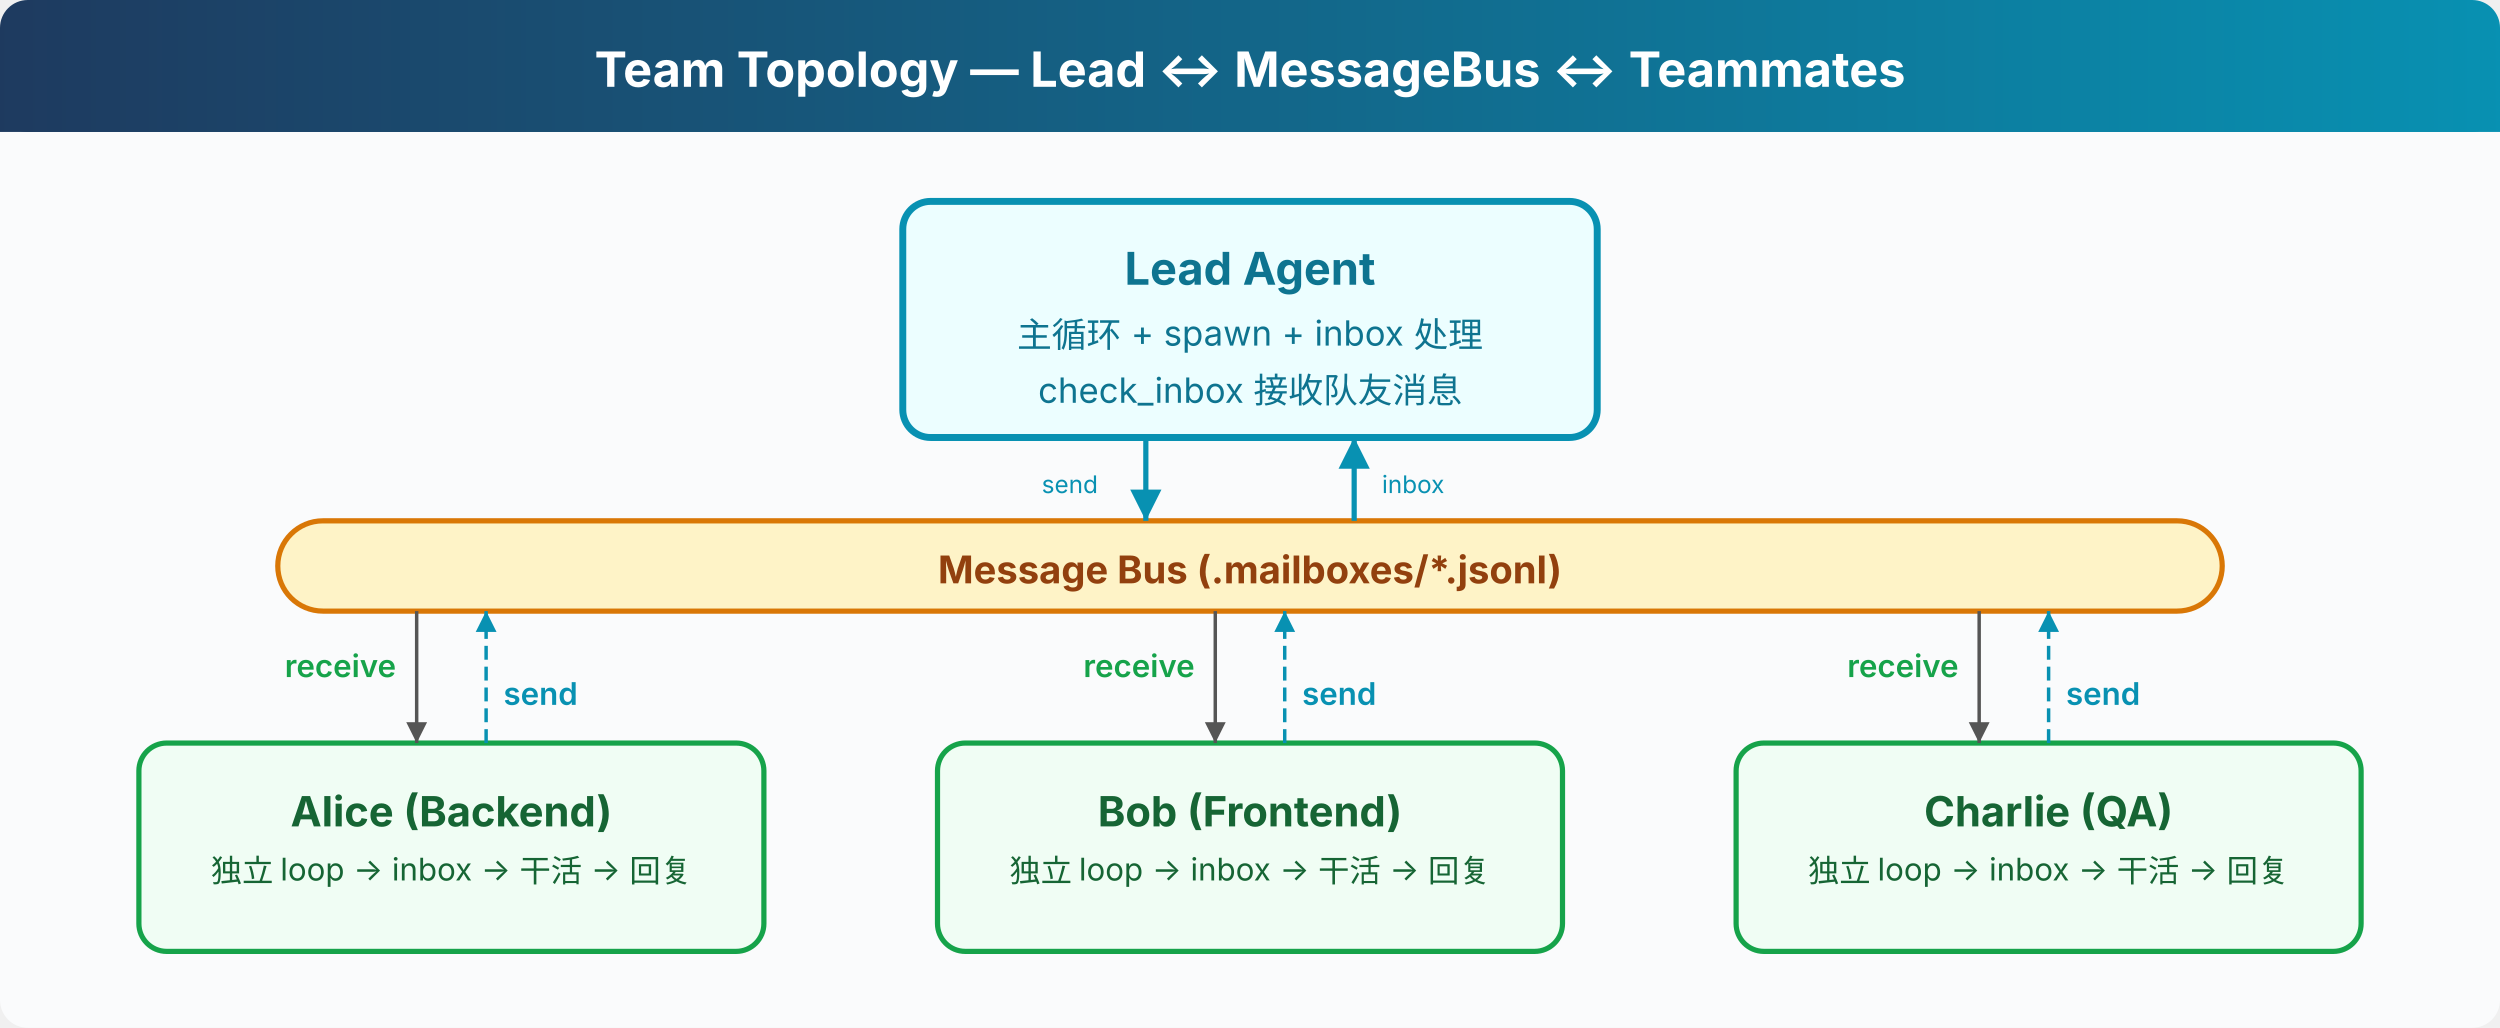
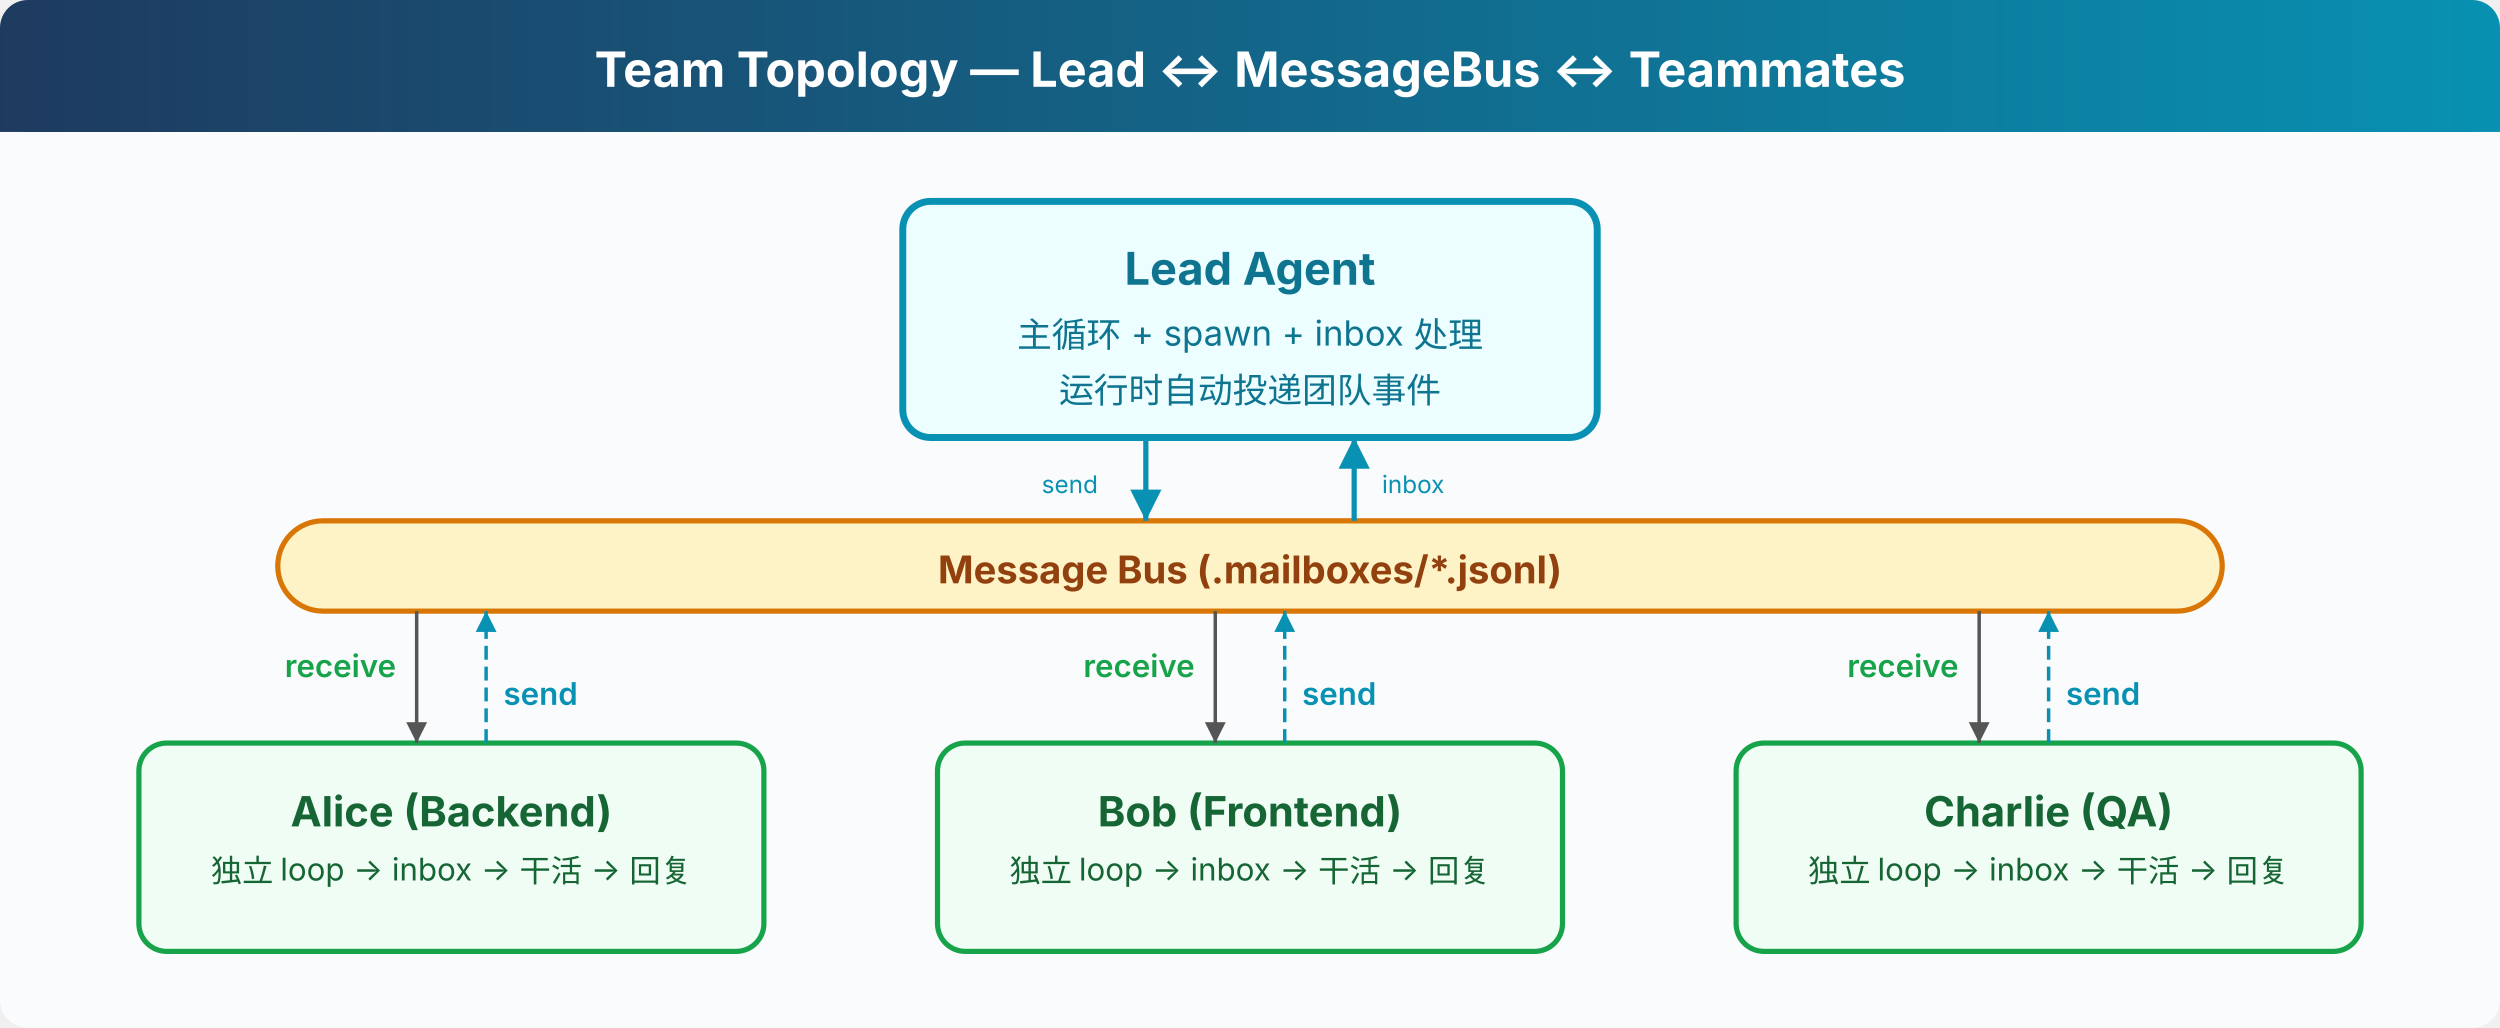
<svg xmlns="http://www.w3.org/2000/svg" viewBox="0 0 720 296" font-family="system-ui, -apple-system, sans-serif">
  <defs>
    <linearGradient id="header" x1="0" y1="0" x2="1" y2="0">
      <stop offset="0%" stop-color="#1e3a5f" />
      <stop offset="100%" stop-color="#0891b2" />
    </linearGradient>
    <marker id="arrow" viewBox="0 0 10 10" refX="10" refY="5" markerWidth="6" markerHeight="6" orient="auto-start-reverse">
      <path d="M 0 0 L 10 5 L 0 10 z" fill="#555" />
    </marker>
    <marker id="arrow-cyan" viewBox="0 0 10 10" refX="10" refY="5" markerWidth="6" markerHeight="6" orient="auto-start-reverse">
      <path d="M 0 0 L 10 5 L 0 10 z" fill="#0891b2" />
    </marker>
    <marker id="arrow-amber" viewBox="0 0 10 10" refX="10" refY="5" markerWidth="6" markerHeight="6" orient="auto-start-reverse">
      <path d="M 0 0 L 10 5 L 0 10 z" fill="#d97706" />
    </marker>
    <marker id="arrow-amber-left" viewBox="0 0 10 10" refX="10" refY="5" markerWidth="6" markerHeight="6" orient="auto-start-reverse">
      <path d="M 10 0 L 0 5 L 10 10 z" fill="#d97706" />
    </marker>
  </defs>
  <rect width="720" height="296" fill="#fafbfc" rx="8" />
  <rect x="0" y="0" width="720" height="38" fill="url(#header)" rx="8" />
  <rect x="0" y="30" width="720" height="8" fill="url(#header)" />
  <text x="360" y="25" fill="#fff" font-size="14" font-weight="700" text-anchor="middle">Team Topology — Lead ↔ MessageBus ↔ Teammates</text>
  <rect x="260" y="58" width="200" height="68" rx="8" fill="#ecfeff" stroke="#0891b2" stroke-width="2" />
  <text x="360" y="82" fill="#0e7490" font-size="13" font-weight="700" text-anchor="middle">Lead Agent</text>
  <text x="360" y="100" fill="#0e7490" font-size="10" text-anchor="middle">主循环 + spawn + inbox 处理</text>
-   <text x="360" y="116" fill="#0e7490" font-size="10" text-anchor="middle">check_inbox 接收队友消息</text>
+   <text x="360" y="116" fill="#0e7490" font-size="10" text-anchor="middle">运行时自动投递团队事件</text>
  <rect x="80" y="150" width="560" height="26" rx="13" fill="#fef3c7" stroke="#d97706" stroke-width="1.5" />
  <text x="360" y="168" fill="#92400e" font-size="11" font-weight="700" text-anchor="middle">Message Bus (.mailboxes/*.jsonl)</text>
  <rect x="40" y="214" width="180" height="60" rx="8" fill="#f0fdf4" stroke="#16a34a" stroke-width="1.5" />
  <text x="130" y="238" fill="#166534" font-size="12" font-weight="700" text-anchor="middle">Alice (Backend)</text>
  <text x="130" y="254" fill="#166534" font-size="9" text-anchor="middle">独立 loop → inbox → 干活 → 回复</text>
  <rect x="270" y="214" width="180" height="60" rx="8" fill="#f0fdf4" stroke="#16a34a" stroke-width="1.5" />
  <text x="360" y="238" fill="#166534" font-size="12" font-weight="700" text-anchor="middle">Bob (Frontend)</text>
  <text x="360" y="254" fill="#166534" font-size="9" text-anchor="middle">独立 loop → inbox → 干活 → 回复</text>
  <rect x="500" y="214" width="180" height="60" rx="8" fill="#f0fdf4" stroke="#16a34a" stroke-width="1.5" />
  <text x="590" y="238" fill="#166534" font-size="12" font-weight="700" text-anchor="middle">Charlie (QA)</text>
  <text x="590" y="254" fill="#166534" font-size="9" text-anchor="middle">独立 loop → inbox → 干活 → 回复</text>
  <line x1="330" y1="126" x2="330" y2="150" stroke="#0891b2" stroke-width="1.5" marker-end="url(#arrow-cyan)" />
  <text x="300" y="142" fill="#0891b2" font-size="7">send</text>
  <line x1="390" y1="150" x2="390" y2="126" stroke="#0891b2" stroke-width="1.5" marker-end="url(#arrow-cyan)" />
  <text x="398" y="142" fill="#0891b2" font-size="7">inbox</text>
  <line x1="120" y1="176" x2="120" y2="214" stroke="#555" stroke-width="1" marker-end="url(#arrow)" />
  <line x1="350" y1="176" x2="350" y2="214" stroke="#555" stroke-width="1" marker-end="url(#arrow)" />
  <line x1="570" y1="176" x2="570" y2="214" stroke="#555" stroke-width="1" marker-end="url(#arrow)" />
  <text x="82" y="195" fill="#16a34a" font-size="9" font-weight="600">receive</text>
  <text x="312" y="195" fill="#16a34a" font-size="9" font-weight="600">receive</text>
  <text x="532" y="195" fill="#16a34a" font-size="9" font-weight="600">receive</text>
  <line x1="140" y1="214" x2="140" y2="176" stroke="#0891b2" stroke-width="1" stroke-dasharray="4,2" marker-end="url(#arrow-cyan)" />
  <line x1="370" y1="214" x2="370" y2="176" stroke="#0891b2" stroke-width="1" stroke-dasharray="4,2" marker-end="url(#arrow-cyan)" />
  <line x1="590" y1="214" x2="590" y2="176" stroke="#0891b2" stroke-width="1" stroke-dasharray="4,2" marker-end="url(#arrow-cyan)" />
  <text x="145" y="203" fill="#0891b2" font-size="9" font-weight="600">send</text>
  <text x="375" y="203" fill="#0891b2" font-size="9" font-weight="600">send</text>
  <text x="595" y="203" fill="#0891b2" font-size="9" font-weight="600">send</text>
</svg>
